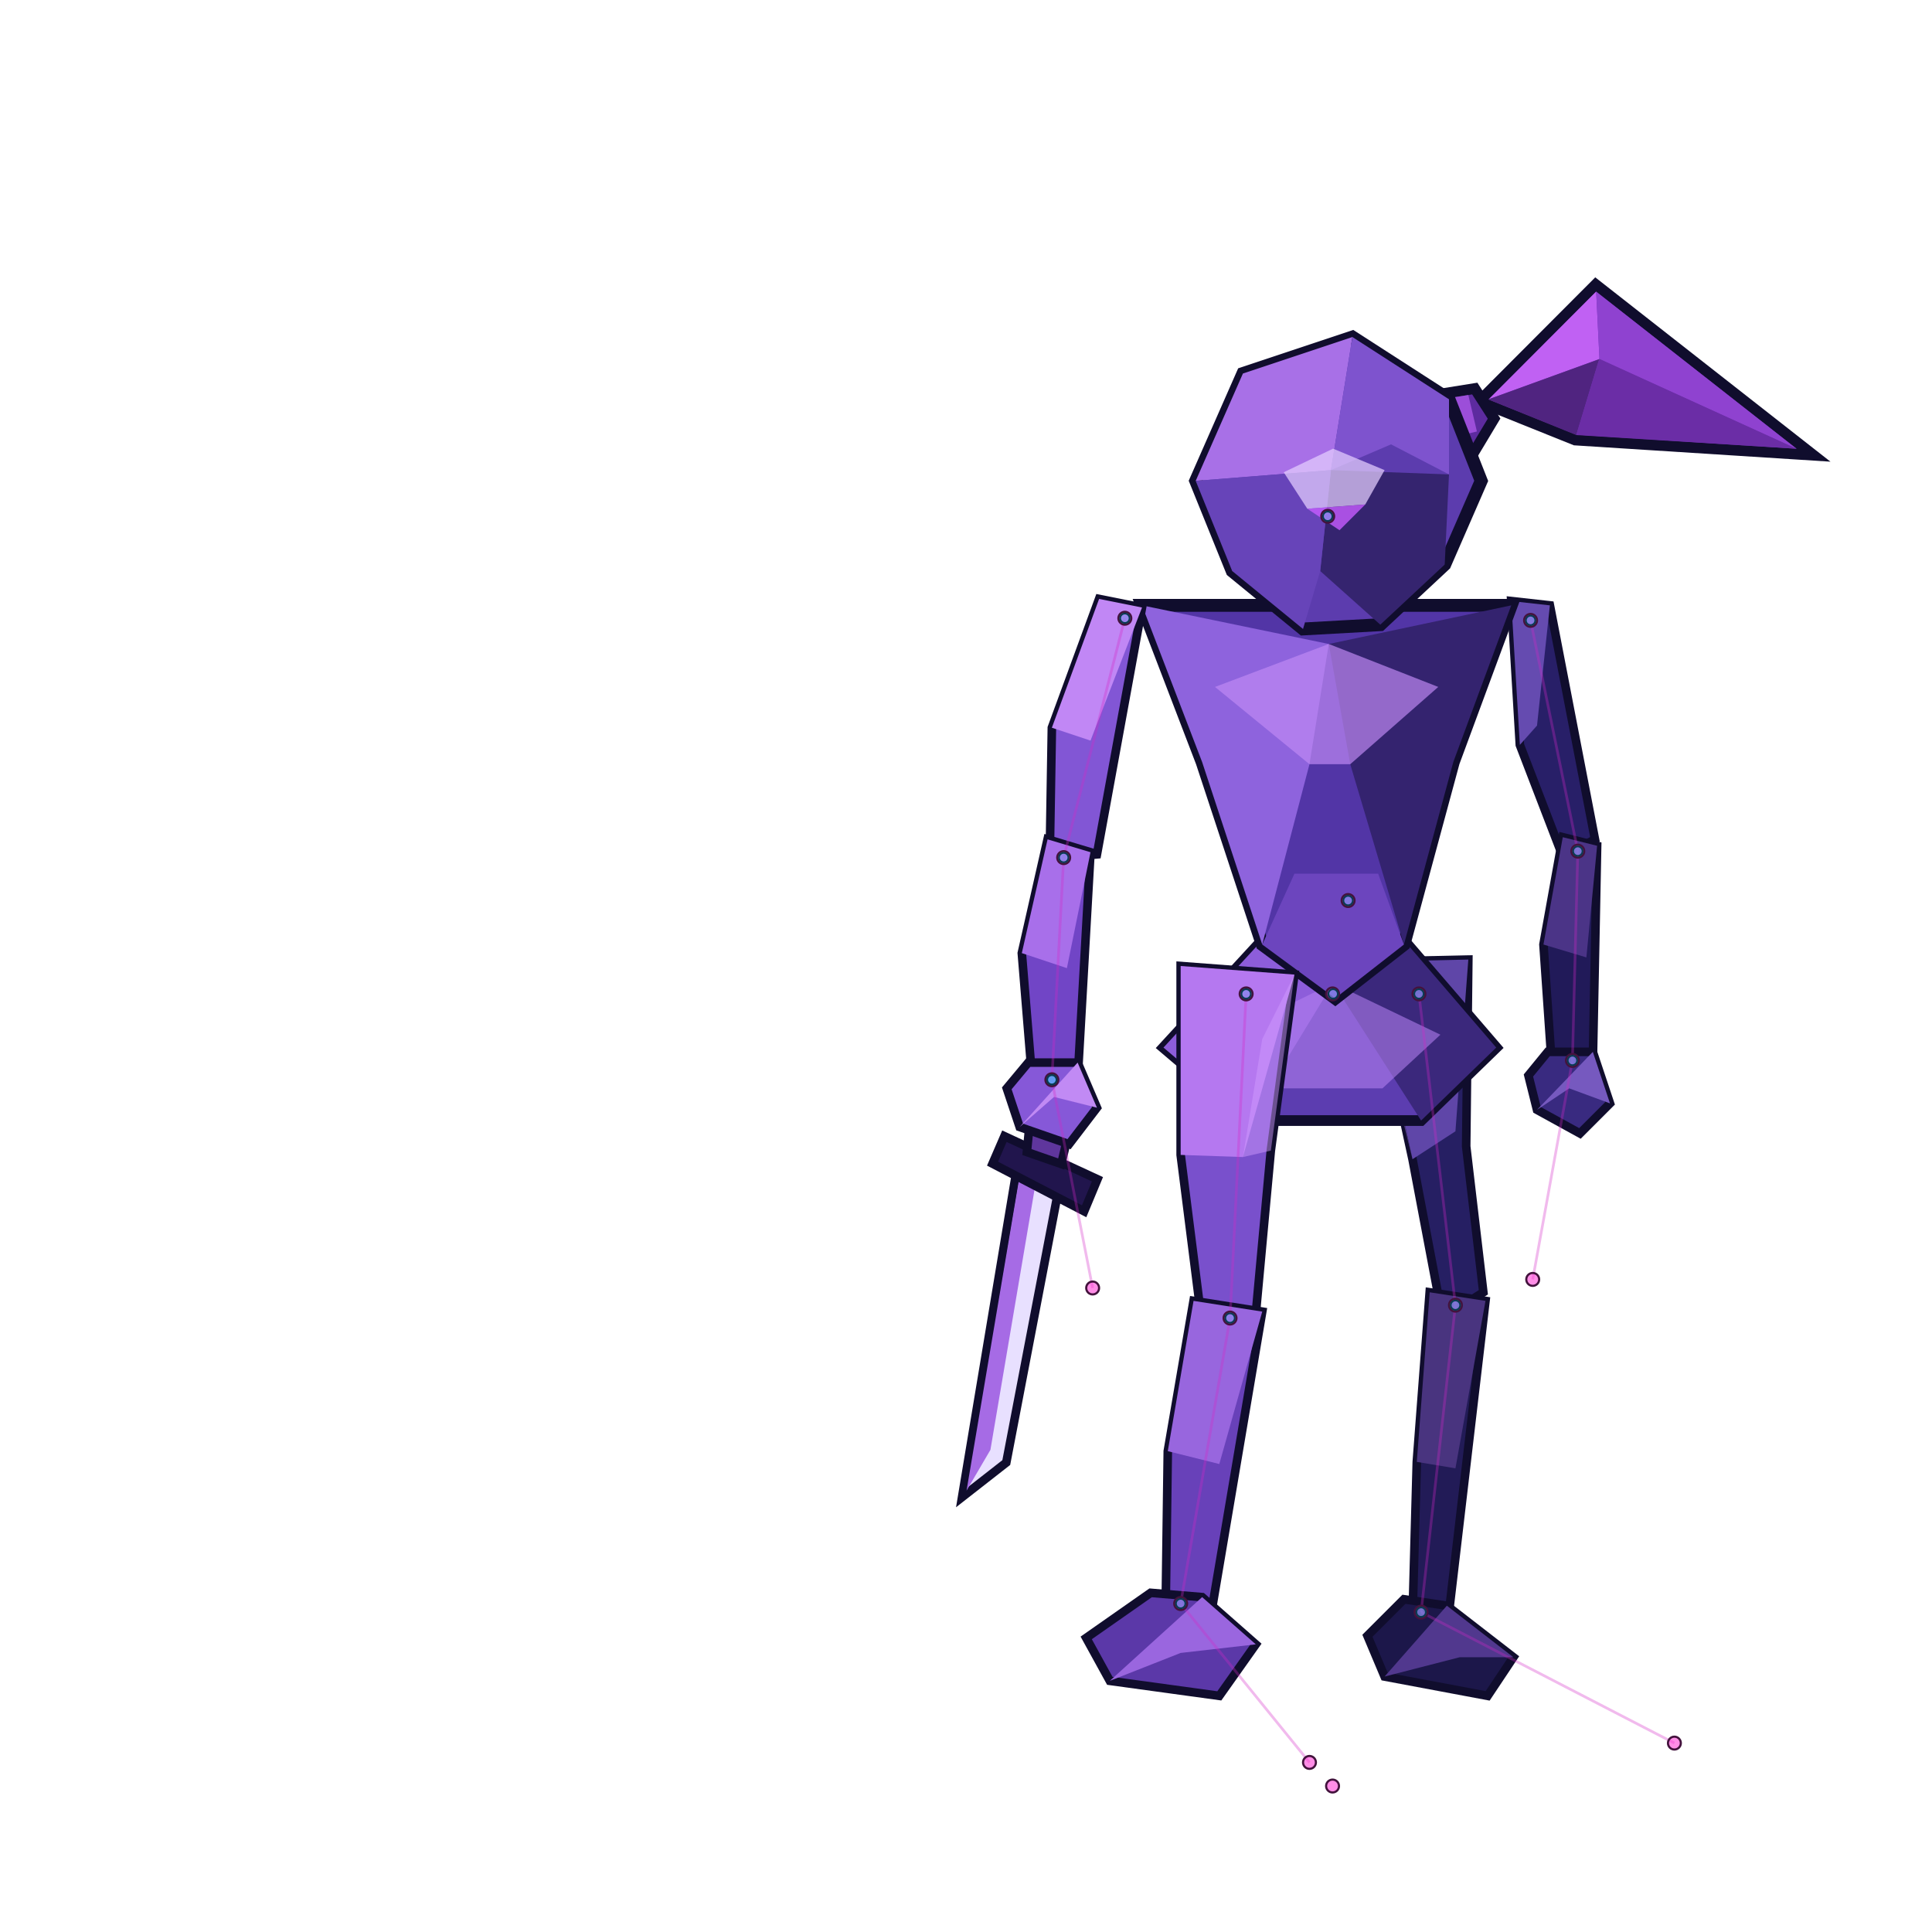
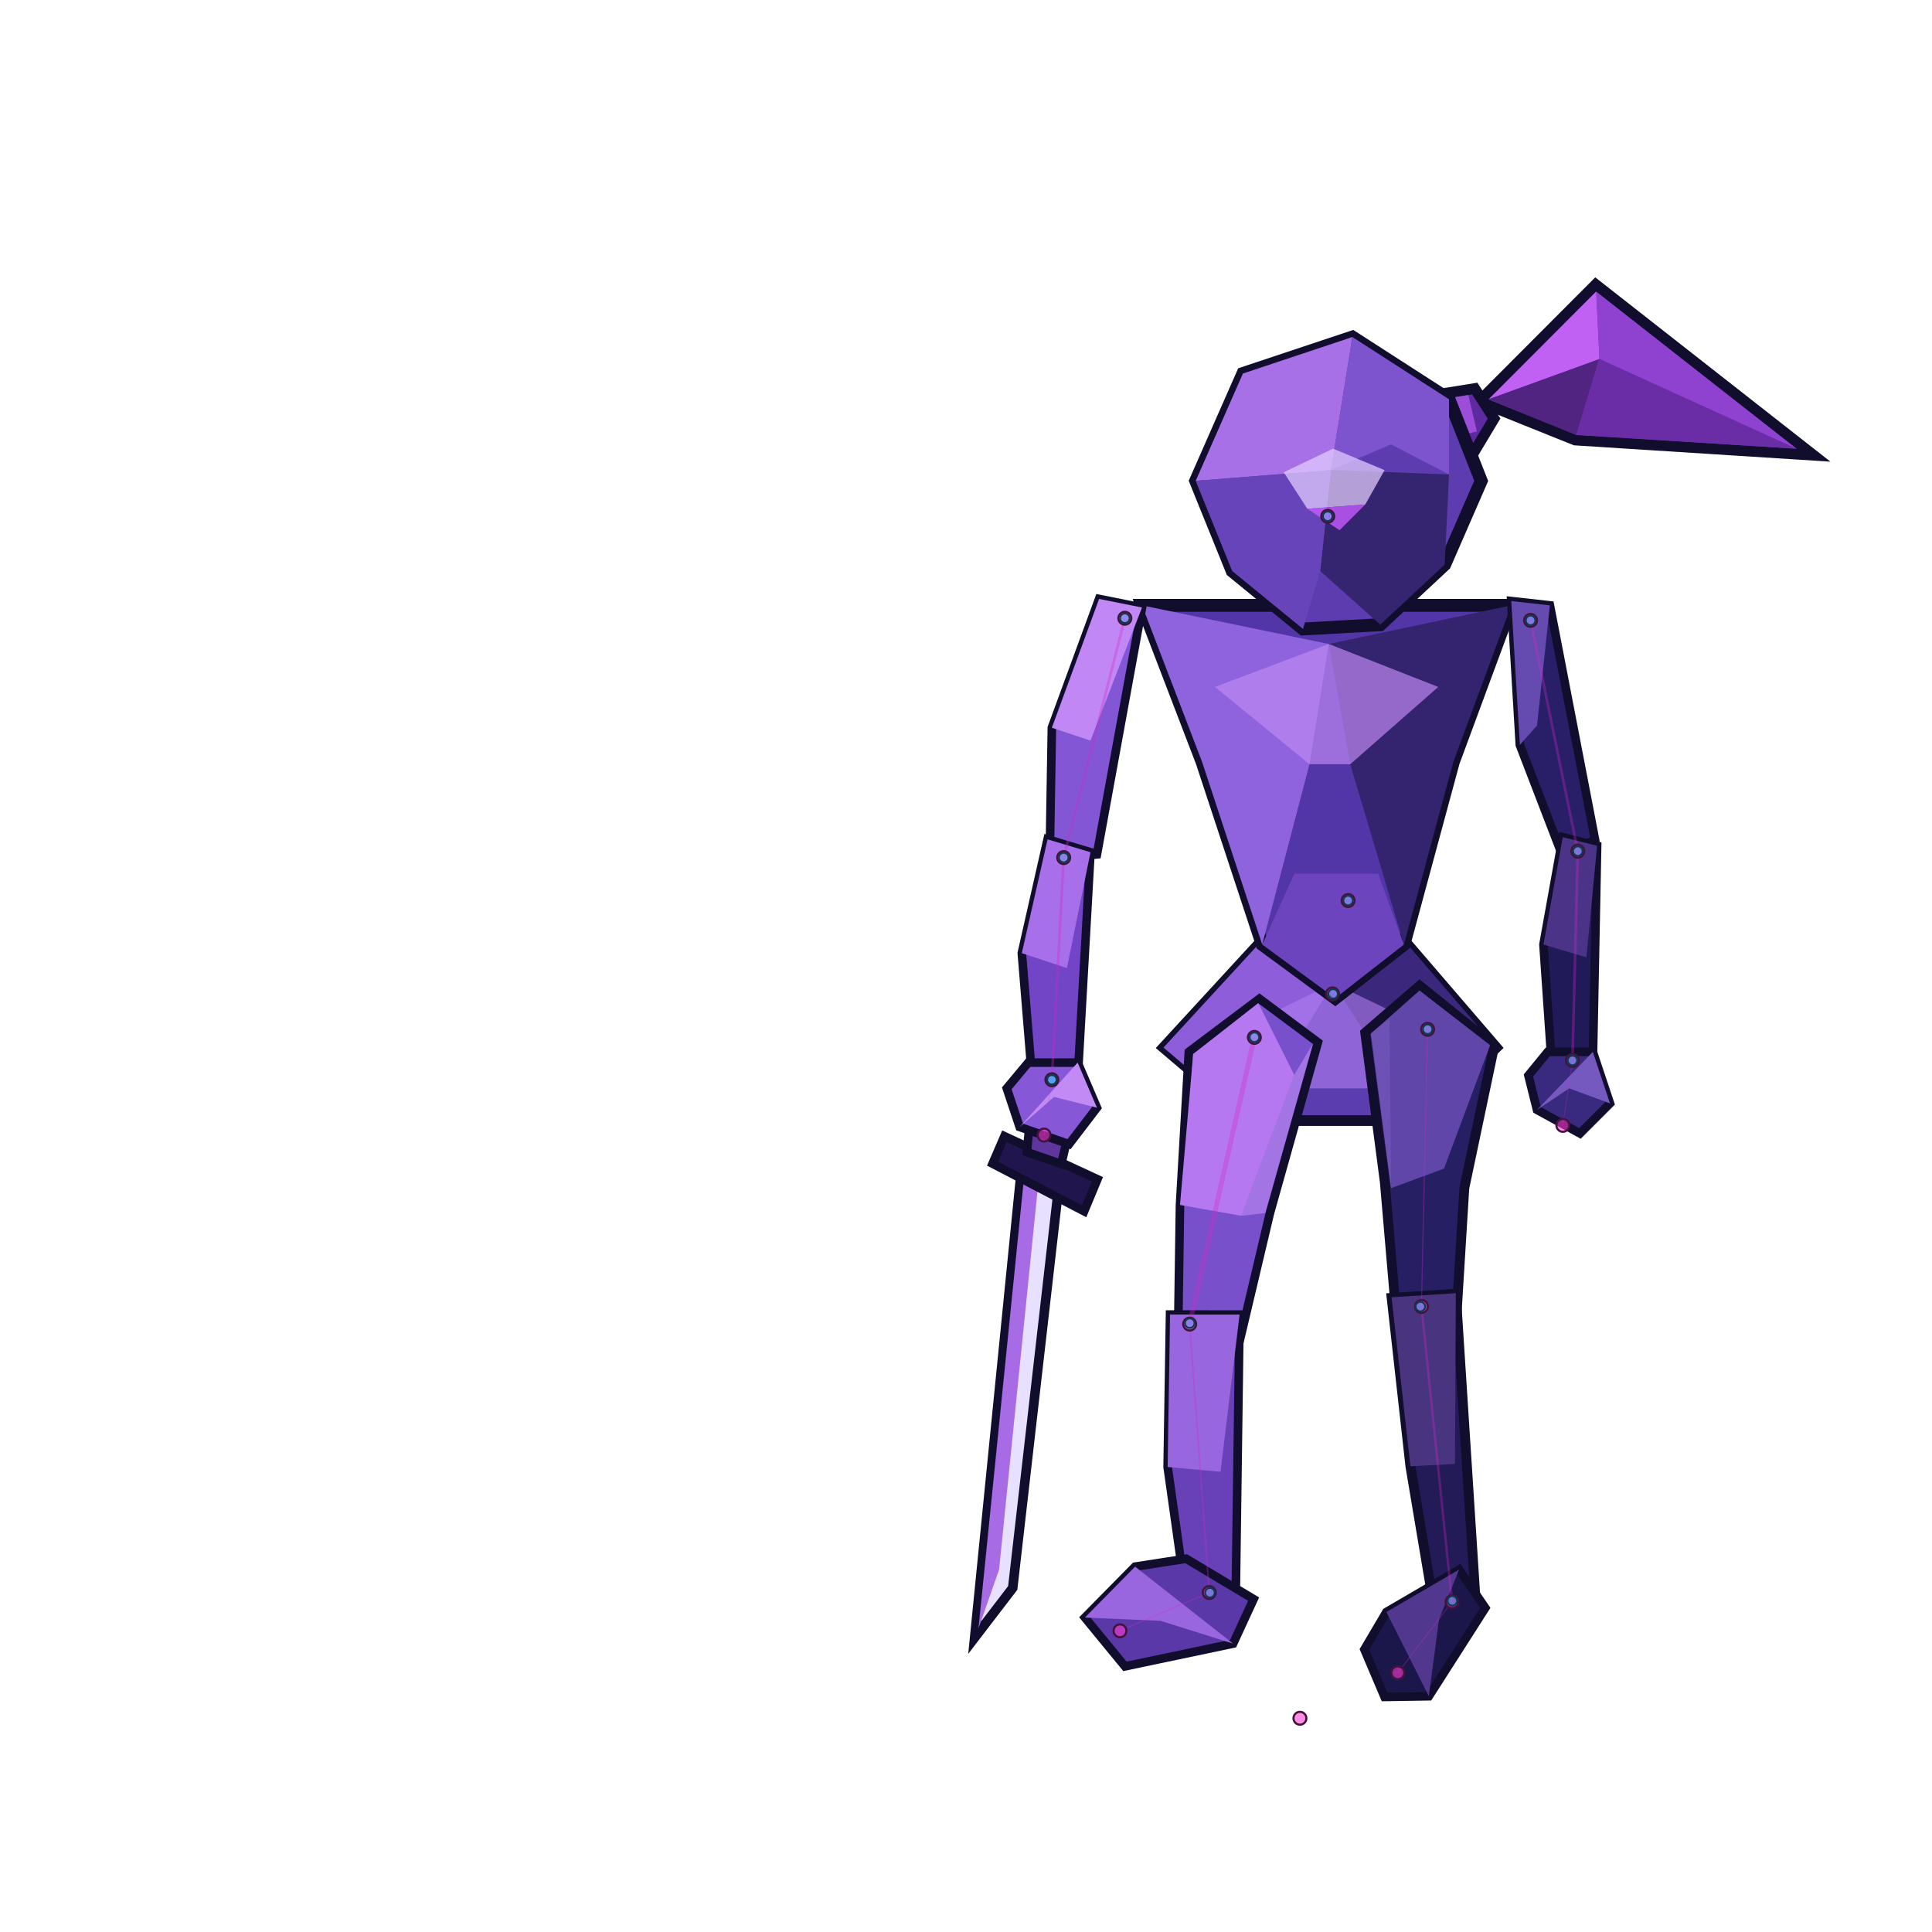
<svg xmlns="http://www.w3.org/2000/svg" width="238.125mm" height="238.125mm" viewBox="0 0 900 900" version="1.1" id="svg127">
  <defs id="defs131" />
  <g id="view-pointed-polygon">
-     <g id="polygon-far-leg-u">
-       <polygon points="638,448 684,447 683,534 691,602 672,614 658,540" fill="#261F63" stroke="#100D2D" stroke-width="4" id="polygon2" />
-       <polygon points="638,448 684,447 678,527 658,540" fill="#5F46A8" id="polygon4" />
-       <polygon points="638,448 658,540 648,500" fill="#7A59BD" opacity="0.55" id="polygon6" />
-     </g>
-     <g id="polygon-far-leg-l">
-       <polygon points="666,602 692,606 675,751 658,754 660,681" fill="#221B57" stroke="#100D2D" stroke-width="4" id="polygon9" />
-       <polygon points="666,602 692,606 678,684 660,681" fill="#49347F" id="polygon11" />
-     </g>
-     <g id="polygon-far-foot">
-       <polygon points="654,745 674,748 705,772 693,790 645,781 637,762" fill="#1C174A" stroke="#100D2D" stroke-width="4" id="polygon14" />
-       <polygon points="674,748 705,772 680,772 645,781" fill="#51388E" id="polygon16" />
-     </g>
-     <g id="polygon-far-arm-u">
-       <polygon points="704,280 722,282 743,391 728,399 708,347" fill="#281F68" stroke="#100D2D" stroke-width="4" id="polygon19" />
-       <polygon points="704,280 722,282 716,338 708,347" fill="#654BB0" id="polygon21" />
-     </g>
-     <g id="polygon-far-arm-l">
-       <polygon points="728,390 744,394 742,495 723,498 719,440" fill="#211A59" stroke="#100D2D" stroke-width="4" id="polygon24" />
-       <polygon points="728,390 744,394 739,446 719,440" fill="#4B3487" id="polygon26" />
-     </g>
-     <g id="polygon-far-hand">
-       <polygon points="721,490 742,490 750,514 736,528 716,517 712,501" fill="#392A80" stroke="#100D2D" stroke-width="4" id="polygon29" />
-       <polygon points="742,490 750,514 731,507 716,517" fill="#7659BF" id="polygon31" />
-     </g>
    <g id="polygon-pelvis">
-       <polygon points="588,438 654,438 697,488 662,522 582,522 542,488" fill="#5C3DB0" stroke="#100D2D" stroke-width="5" id="polygon34" />
-       <polygon points="588,438 621,458 582,522 542,488" fill="#8D5DDA" id="polygon36" />
-       <polygon points="621,458 654,438 697,488 662,522" fill="#3B287C" id="polygon38" />
-       <polygon points="572,482 621,458 671,482 644,507 598,507" fill="#B480F1" opacity="0.58" id="polygon40" />
+       <path d="M 588,438 L 654,438 L 697,488 L 662,522 L 582,522 L 542,488 Z" fill="#5C3DB0" stroke="#100D2D" stroke-width="5" id="polygon34" />
+       <path d="M 588,438 L 621,458 L 582,522 L 542,488 Z" fill="#8D5DDA" id="polygon36" />
+       <path d="M 621,458 L 654,438 L 697,488 L 662,522 Z" fill="#3B287C" id="polygon38" />
+       <path d="M 572,482 L 621,458 L 671,482 L 644,507 L 598,507 Z" fill="#B480F1" opacity="0.58" id="polygon40" />
    </g>
    <g id="polygon-torso">
-       <polygon points="532,282 704,282 677,355 654,440 622,465 588,440 560,355" fill="#5235A6" stroke="#100D2D" stroke-width="6" id="polygon43" />
-       <polygon points="532,282 619,300 610,356 588,440 560,355" fill="#8E63DD" id="polygon45" />
-       <polygon points="619,300 704,282 677,355 654,440 629,356" fill="#34236F" id="polygon47" />
-       <polygon points="566,320 619,300 670,320 629,356 610,356" fill="#C08AF5" opacity="0.68" id="polygon49" />
-       <polygon points="588,440 622,465 654,440 642,407 603,407" fill="#6C45BE" id="polygon51" />
+       <path d="M 532,282 L 704,282 L 677,355 L 654,440 L 622,465 L 588,440 L 560,355 Z" fill="#5235A6" stroke="#100D2D" stroke-width="6" id="polygon43" />
+       <path d="M 532,282 L 619,300 L 610,356 L 588,440 L 560,355 Z" fill="#8E63DD" id="polygon45" />
+       <path d="M 619,300 L 704,282 L 677,355 L 654,440 L 629,356 Z" fill="#34236F" id="polygon47" />
+       <path d="M 566,320 L 619,300 L 670,320 L 629,356 L 610,356 Z" fill="#C08AF5" opacity="0.68" id="polygon49" />
+       <path d="M 588,440 L 622,465 L 654,440 L 642,407 L 603,407 Z" fill="#6C45BE" id="polygon51" />
+     </g>
+     <g id="layer6">
+       <g id="polygon-far-leg-u" transform="matrix(1.128452,0.1854449,-0.1619948,0.9857552,-7.040699,-100.8372)">
+         <path d="m 637.302,470.31 18.846,-25.86 33.954,22.016 -2.651,67.907 6.305,70.93 L 672,614 655.085,537.715 Z" fill="#261f63" stroke="#100d2d" stroke-width="4" id="polygon2" />
+         <path d="m 639.606,470.509 16.782,-23.616 31.987,19.827 L 678,527 658,540 Z" fill="#5f46a8" id="polygon4" />
+         <path d="M 646.222,462.202 658,540 639.727,470.138 Z" fill="#7a59bd" opacity="0.55" id="polygon6" />
+       </g>
+       <g id="polygon-far-leg-l" transform="matrix(1.121301,-0.22467,0.1962597,0.979509,-216.6999,164.2883)">
+         <path d="m 666,602 26,4 -17,145 -17,3 2,-73 z" fill="#221b57" stroke="#100d2d" stroke-width="4" id="polygon9" />
+         <path d="m 666,602 26,4 -14,78 -18,-3 z" fill="#49347f" id="polygon11" />
+       </g>
+       <g id="polygon-far-foot" transform="rotate(-68.02522,662.1026,770.3265)">
+         <path d="m 654,745 20,3 31,24 -12,18 -48,-9 -8,-19 z" fill="#1c174a" stroke="#100d2d" stroke-width="4" id="polygon14" />
+         <path d="m 674,748 31,24 h -25 l -35,9 z" fill="#51388e" id="polygon16" />
+       </g>
+     </g>
+     <g id="layer4" style="display:inline">
+       <g id="polygon-far-arm-u">
+         <path d="m 704,280 18,2 21,109 -15,8 -20,-52 z" fill="#281f68" stroke="#100d2d" stroke-width="4" id="polygon19" />
+         <path d="m 704,280 18,2 -6,56 -8,9 z" fill="#654bb0" id="polygon21" />
+       </g>
+       <g id="polygon-far-arm-l">
+         <path d="m 728,390 16,4 -2,101 -19,3 -4,-58 z" fill="#211a59" stroke="#100d2d" stroke-width="4" id="polygon24" />
+         <path d="m 728,390 16,4 -5,52 -20,-6 z" fill="#4b3487" id="polygon26" />
+       </g>
+       <g id="polygon-far-hand">
+         <path d="m 721,490 h 21 l 8,24 -14,14 -20,-11 -4,-16 z" fill="#392a80" stroke="#100d2d" stroke-width="4" id="polygon29" />
+         <path d="m 742,490 8,24 -19,-7 -15,10 z" fill="#7659bf" id="polygon31" />
+       </g>
    </g>
    <g id="polygon-head">
      <g id="layer1">
        <path id="polygon58" style="fill:#7132b4;stroke:#100d2d;stroke-width:5" d="m 689,187 54.334,-54.466 101.473,79.525 -111.077,-7.085 z" />
        <path id="polygon60" transform="translate(8.868693,-92.42216)" style="fill:#c061f3" d="m 736.235,259.694 -51.57,18.689 50.019,-50.143 z" />
        <path id="polygon62" transform="translate(42.16068,-42.97304)" style="fill:#8f42d0" d="M 794.777,252.061 702.926,210.313 701.399,178.829 Z" />
        <path id="polygon64" transform="translate(-53.29525,-64.4097)" style="fill:#502480" d="M 798.298,231.687 787.585,267.077 746.588,250.472 Z" />
        <path id="polygon66" style="fill:#6b2da6" d="m 836.902,209.036 -102.631,-6.358 10.704,-35.53 z" />
      </g>
      <g id="layer2" style="display:inline">
-         <polygon points="664,211 657,198 662,185 687,181 696,195 687,210 " fill="#5d2b9f" stroke="#100d2d" stroke-width="5" id="polygon54" />
-         <polygon points="665,187 684,184 688,201 663,207 " fill="#b45cf0" opacity="0.72" id="polygon56" />
+         <path d="M 664,211 L 657,198 L 662,185 L 687,181 L 696,195 L 687,210 Z" fill="#5d2b9f" stroke="#100d2d" stroke-width="5" id="polygon54" />
+         <path d="M 665,187 L 684,184 L 688,201 L 663,207 Z" fill="#b45cf0" opacity="0.72" id="polygon56" />
      </g>
      <g id="layer3" style="display:inline">
-         <polygon points="675,186 690,224 673,263 643,291 607,293 574,266 557,224 579,174 630,157 " fill="#5c3cae" stroke="#100d2d" stroke-width="6" id="polygon68" />
-         <polygon points="620,219 557,224 579,174 630,157 " fill="#a870e7" id="polygon70" />
-         <polygon points="675,221 648,207 620,219 630,157 675,186 " fill="#7e53ce" id="polygon72" />
-         <polygon points="673,263 643,291 615,266 620,219 675,221 " fill="#35246f" id="polygon74" />
-         <polygon points="615,266 607,293 574,266 557,224 620,219 " fill="#6744b9" id="polygon76" />
-         <polygon points="645,219 636,235 609,237 598,220 621,209 " fill="#e4ceff" opacity="0.72" id="polygon78" />
-         <polygon points="624,247 609,237 636,235 " fill="#c55bff" opacity="0.8" id="polygon80" />
+         <path d="M 675,186 L 690,224 L 673,263 L 643,291 L 607,293 L 574,266 L 557,224 L 579,174 L 630,157 Z" fill="#5c3cae" stroke="#100d2d" stroke-width="6" id="polygon68" />
+         <path d="M 620,219 L 557,224 L 579,174 L 630,157 Z" fill="#a870e7" id="polygon70" />
+         <path d="M 675,221 L 648,207 L 620,219 L 630,157 L 675,186 Z" fill="#7e53ce" id="polygon72" />
+         <path d="M 673,263 L 643,291 L 615,266 L 620,219 L 675,221 Z" fill="#35246f" id="polygon74" />
+         <path d="M 615,266 L 607,293 L 574,266 L 557,224 L 620,219 Z" fill="#6744b9" id="polygon76" />
+         <path d="M 645,219 L 636,235 L 609,237 L 598,220 L 621,209 Z" fill="#e4ceff" opacity="0.72" id="polygon78" />
+         <path d="M 624,247 L 609,237 L 636,235 Z" fill="#c55bff" opacity="0.8" id="polygon80" />
      </g>
    </g>
-     <g id="polygon-near-leg-u">
-       <polygon points="550,450 603,454 592,536 585,612 560,617 550,538" fill="#7950CC" stroke="#100D2D" stroke-width="4" id="polygon83" />
-       <polygon points="550,450 603,454 579,539 550,538" fill="#B578F0" id="polygon85" />
-       <polygon points="603,454 592,536 579,539 588,484" fill="#D09AFF" opacity="0.48" id="polygon87" />
+     <g id="layer7">
+       <g id="polygon-near-leg-u" transform="rotate(8.057014,384.3771,547.4045)">
+         <path d="M 544.089,466.797 573.178,437.697 603,454 l -11,82 -7,76 -25,5 -10,-79 z" fill="#7950cc" stroke="#100d2d" stroke-width="4" id="polygon83" />
+         <path d="m 546.241,467.524 26.689,-27.773 21.283,30.842 L 579,539 550,538 Z" fill="#b578f0" id="polygon85" />
+         <path d="M 600.842,454.822 589.858,536.171 579,539 594.211,470.474 Z" fill="#d09aff" opacity="0.48" id="polygon87" />
+       </g>
+       <g id="polygon-near-leg-l" transform="rotate(-8.818439,591.7678,680.1377)">
+         <path d="m 556,606 32,5 -23,136 -22,3 1,-74 z" fill="#6841b9" stroke="#100d2d" stroke-width="4" id="polygon90" />
+         <path d="m 556,606 32,5 -20,71 -24,-6 z" fill="#9866de" id="polygon92" />
+       </g>
+       <g id="polygon-near-foot" transform="matrix(-0.9974956,0.070729,0.070729,0.9974956,1034.748,-51.94149)">
+         <path d="m 536,742 24,2 25,22 -17,24 -51,-7 -11,-20 z" fill="#5b38a8" stroke="#100d2d" stroke-width="4" id="polygon95" />
+         <path d="m 560,744 25,22 -35,4 -33,13 z" fill="#9a66df" id="polygon97" />
+       </g>
    </g>
-     <g id="polygon-near-leg-l">
-       <polygon points="556,606 588,611 565,747 543,750 544,676" fill="#6841B9" stroke="#100D2D" stroke-width="4" id="polygon90" />
-       <polygon points="556,606 588,611 568,682 544,676" fill="#9866DE" id="polygon92" />
-     </g>
-     <g id="polygon-near-foot">
-       <polygon points="536,742 560,744 585,766 568,790 517,783 506,763" fill="#5B38A8" stroke="#100D2D" stroke-width="4" id="polygon95" />
-       <polygon points="560,744 585,766 550,770 517,783" fill="#9A66DF" id="polygon97" />
-     </g>
-     <g id="polygon-near-arm-u">
-       <polygon points="512,279 532,283 511,398 489,400 490,339" fill="#8256D5" stroke="#100D2D" stroke-width="4" id="polygon100" />
-       <polygon points="512,279 532,283 508,345 490,339" fill="#C187F5" id="polygon102" />
-     </g>
-     <g id="polygon-near-arm-l">
-       <polygon points="488,391 508,397 502,503 481,505 476,444" fill="#7145C6" stroke="#100D2D" stroke-width="4" id="polygon105" />
-       <polygon points="488,391 508,397 497,451 476,444" fill="#A86FEA" id="polygon107" />
-     </g>
-     <g id="polygon-sword" transform="rotate(-135.5952,496.402,526.7574)">
-       <path id="polygon115" style="fill:#e8e0ff;stroke:#100d2d;stroke-width:4" d="M 411.451,371.101 408,397 l 73,110 17,-12 z" />
-       <path id="polygon117" style="fill:#a66be5" d="m 417.417,396.062 71.702,103.228 6.516,-4.479 -83.569,-120.113 z" />
-       <path id="polygon121" style="fill:#21154d;stroke:#100d2d;stroke-width:4" d="m 515,505 -45,16 -6,-15 46,-14 z" />
-       <path id="polygon123" transform="rotate(-70.18843,484.4084,508.657)" style="fill:#5f369d;stroke:#100d2d;stroke-width:4" d="m 480,513 12,12 -14,23 -15,-14 z" />
-     </g>
-     <g id="polygon-near-hand">
-       <polygon points="479,495 502,495 511,516 498,533 475,525 469,507" fill="#8658D8" stroke="#100D2D" stroke-width="4" id="polygon110" />
-       <polygon points="502,495 511,516 491,511 475,525" fill="#C18AF4" id="polygon112" />
+     <g id="layer5" style="display:inline">
+       <g id="polygon-near-arm-u">
+         <path d="m 512,279 20,4 -21,115 -22,2 1,-61 z" fill="#8256d5" stroke="#100d2d" stroke-width="4" id="polygon100" />
+         <path d="m 512,279 20,4 -24,62 -18,-6 z" fill="#c187f5" id="polygon102" />
+       </g>
+       <g id="polygon-near-arm-l">
+         <path d="m 488,391 20,6 -6,106 -21,2 -5,-61 z" fill="#7145c6" stroke="#100d2d" stroke-width="4" id="polygon105" />
+         <path d="m 488,391 20,6 -11,54 -21,-7 z" fill="#a86fea" id="polygon107" />
+       </g>
+       <g id="polygon-sword" transform="rotate(-135.5952,496.402,526.7574)">
+         <path id="p o l y g o n 115.0000" style="fill:#e8e0ff;stroke:#100d2d;stroke-width:4.454" d="m 361.458,328.427 3.528,28.949 115.286,148.261 15.988,-8.967 z" />
+         <path id="p o l y g o n 117.0000" style="fill:#a66be5;stroke-width:1.113" d="m 375.49,359.01 111.845,140.056 6.163,-3.298 -130.299,-163.005 z" />
+         <path id="polygon121" style="fill:#21154d;stroke:#100d2d;stroke-width:4" d="m 515,505 -45,16 -6,-15 46,-14 z" />
+         <path id="polygon123" transform="rotate(-70.18843,484.4084,508.657)" style="fill:#5f369d;stroke:#100d2d;stroke-width:4" d="m 480,513 12,12 -14,23 -15,-14 z" />
+       </g>
+       <g id="polygon-near-hand">
+         <path d="m 479,495 h 23 l 9,21 -13,17 -23,-8 -6,-18 z" fill="#8658d8" stroke="#100d2d" stroke-width="4" id="polygon110" />
+         <path d="m 502,495 9,21 -20,-5 -16,14 z" fill="#c18af4" id="polygon112" />
+       </g>
    </g>
  </g>
-   <g id="ambition-rig-markers" data-rig-editor-layer="true">
+   <g id="ambition-rig-markers" data-rig-editor-layer="true" style="display:inline">
    <g id="ambition-rig-markers-side" data-rig-view="side">
      <line id="ambition-rig-side-guide-far_arm_u" data-rig-bone-guide="far_arm_u" x1="713" y1="288.999" x2="735" y2="396.498" stroke="#d226c6" stroke-width="1.25" stroke-opacity="0.32" />
      <line id="ambition-rig-side-guide-far_arm_l" data-rig-bone-guide="far_arm_l" x1="735" y1="396.498" x2="732.499" y2="494" stroke="#d226c6" stroke-width="1.25" stroke-opacity="0.32" />
-       <line id="ambition-rig-side-guide-far_arm_hand" data-rig-bone-guide="far_arm_hand" x1="732.499" y1="494" x2="713.999" y2="596.002" stroke="#d226c6" stroke-width="1.25" stroke-opacity="0.32" />
-       <line id="ambition-rig-side-guide-far_leg_u" data-rig-bone-guide="far_leg_u" x1="661.001" y1="463" x2="678.002" y2="608.001" stroke="#d226c6" stroke-width="1.25" stroke-opacity="0.32" />
-       <line id="ambition-rig-side-guide-far_leg_l" data-rig-bone-guide="far_leg_l" x1="678.002" y1="608.001" x2="662.002" y2="751.002" stroke="#d226c6" stroke-width="1.25" stroke-opacity="0.32" />
-       <line id="ambition-rig-side-guide-far_leg_foot" data-rig-bone-guide="far_leg_foot" x1="662.002" y1="751.002" x2="780.001" y2="812.002" stroke="#d226c6" stroke-width="1.25" stroke-opacity="0.32" />
+       <line id="ambition-rig-side-guide-far_arm_hand" data-rig-bone-guide="far_arm_hand" x1="732.499" y1="494" x2="728.042" y2="524.238" stroke="#d226c6" stroke-width="0.313" stroke-opacity="0.32" />
+       <line id="ambition-rig-side-guide-far_leg_u" data-rig-bone-guide="far_leg_u" x1="665.03" y1="479.489" x2="662.17" y2="608.595" stroke="#d226c6" stroke-width="0.534" stroke-opacity="0.32" />
+       <line id="ambition-rig-side-guide-far_leg_l" data-rig-bone-guide="far_leg_l" x1="662.17" y1="608.595" x2="676.412" y2="746.166" stroke="#d226c6" stroke-width="1.114" stroke-opacity="0.32" />
+       <line id="ambition-rig-side-guide-far_leg_foot" data-rig-bone-guide="far_leg_foot" x1="676.412" y1="746.166" x2="651.179" y2="779.245" stroke="#d226c6" stroke-width="0.434" stroke-opacity="0.32" />
      <line id="ambition-rig-side-guide-near_arm_u" data-rig-bone-guide="near_arm_u" x1="523.999" y1="288.001" x2="495.5" y2="399.499" stroke="#d226c6" stroke-width="1.25" stroke-opacity="0.32" />
      <line id="ambition-rig-side-guide-near_arm_l" data-rig-bone-guide="near_arm_l" x1="495.5" y1="399.499" x2="490" y2="502.997" stroke="#d226c6" stroke-width="1.25" stroke-opacity="0.32" />
-       <line id="ambition-rig-side-guide-near_arm_hand" data-rig-bone-guide="near_arm_hand" x1="490" y1="502.997" x2="508.998" y2="599.996" stroke="#d226c6" stroke-width="1.25" stroke-opacity="0.32" />
-       <line id="ambition-rig-side-guide-near_leg_u" data-rig-bone-guide="near_leg_u" x1="580.502" y1="463" x2="573.003" y2="614.001" stroke="#d226c6" stroke-width="1.25" stroke-opacity="0.32" />
-       <line id="ambition-rig-side-guide-near_leg_l" data-rig-bone-guide="near_leg_l" x1="573.003" y1="614.001" x2="550.004" y2="746.999" stroke="#d226c6" stroke-width="1.25" stroke-opacity="0.32" />
-       <line id="ambition-rig-side-guide-near_leg_foot" data-rig-bone-guide="near_leg_foot" x1="550.004" y1="746.999" x2="610.006" y2="821.001" stroke="#d226c6" stroke-width="1.25" stroke-opacity="0.32" />
-       <circle id="ambition-rig-side-joint-far_ankle" data-rig-joint="far_ankle" cx="662.002" cy="751.002" r="3" fill="#ff3bd4" fill-opacity="0.58" stroke="#43133d" stroke-width="1" />
+       <line id="ambition-rig-side-guide-near_arm_hand" data-rig-bone-guide="near_arm_hand" x1="490" y1="502.997" x2="486.355" y2="528.751" stroke="#d226c6" stroke-width="0.247" stroke-opacity="0.32" />
+       <line id="ambition-rig-side-guide-near_leg_u" data-rig-bone-guide="near_leg_u" x1="584.325" y1="483.256" x2="554.197" y2="616.816" stroke="#d226c6" stroke-width="2.284" stroke-opacity="0.32" />
+       <line id="ambition-rig-side-guide-near_leg_l" data-rig-bone-guide="near_leg_l" x1="554.197" y1="616.816" x2="563.306" y2="741.856" stroke="#d226c6" stroke-width="0.697" stroke-opacity="0.32" />
+       <line id="ambition-rig-side-guide-near_leg_foot" data-rig-bone-guide="near_leg_foot" x1="563.306" y1="741.856" x2="521.735" y2="759.694" stroke="#d226c6" stroke-width="0.516" stroke-opacity="0.32" />
+       <circle id="ambition-rig-side-joint-far_ankle" data-rig-joint="far_ankle" cx="676.412" cy="746.166" r="3" fill="#ff3bd4" fill-opacity="0.58" stroke="#43133d" stroke-width="1" />
      <circle id="ambition-rig-side-joint-far_elbow" data-rig-joint="far_elbow" cx="735" cy="396.498" r="3" fill="#ff3bd4" fill-opacity="0.58" stroke="#43133d" stroke-width="1" />
-       <circle id="ambition-rig-side-joint-far_handtip" data-rig-joint="far_handtip" cx="713.999" cy="596.002" r="3" fill="#ff3bd4" fill-opacity="0.58" stroke="#43133d" stroke-width="1" />
-       <circle id="ambition-rig-side-joint-far_hip" data-rig-joint="far_hip" cx="661.001" cy="463" r="3" fill="#ff3bd4" fill-opacity="0.58" stroke="#43133d" stroke-width="1" />
-       <circle id="ambition-rig-side-joint-far_knee" data-rig-joint="far_knee" cx="678.002" cy="608.001" r="3" fill="#ff3bd4" fill-opacity="0.58" stroke="#43133d" stroke-width="1" />
+       <circle id="ambition-rig-side-joint-far_handtip" data-rig-joint="far_handtip" cx="728.042" cy="524.238" r="3" fill="#ff3bd4" fill-opacity="0.58" stroke="#43133d" stroke-width="1" />
+       <circle id="ambition-rig-side-joint-far_hip" data-rig-joint="far_hip" cx="665.03" cy="479.489" r="3" fill="#ff3bd4" fill-opacity="0.58" stroke="#43133d" stroke-width="1" />
+       <circle id="ambition-rig-side-joint-far_knee" data-rig-joint="far_knee" cx="662.17" cy="608.595" r="3" fill="#ff3bd4" fill-opacity="0.58" stroke="#43133d" stroke-width="1" />
      <circle id="ambition-rig-side-joint-far_shoulder" data-rig-joint="far_shoulder" cx="713" cy="288.999" r="3" fill="#ff3bd4" fill-opacity="0.58" stroke="#43133d" stroke-width="1" />
-       <circle id="ambition-rig-side-joint-far_toe" data-rig-joint="far_toe" cx="780.001" cy="812.002" r="3" fill="#ff3bd4" fill-opacity="0.58" stroke="#43133d" stroke-width="1" />
+       <circle id="ambition-rig-side-joint-far_toe" data-rig-joint="far_toe" cx="651.179" cy="779.245" r="3" fill="#ff3bd4" fill-opacity="0.58" stroke="#43133d" stroke-width="1" />
      <circle id="ambition-rig-side-joint-far_wrist" data-rig-joint="far_wrist" cx="732.499" cy="494" r="3" fill="#ff3bd4" fill-opacity="0.58" stroke="#43133d" stroke-width="1" />
      <circle id="ambition-rig-side-joint-hip_center" data-rig-joint="hip_center" cx="620.752" cy="463" r="3" fill="#ff3bd4" fill-opacity="0.58" stroke="#43133d" stroke-width="1" />
-       <circle id="ambition-rig-side-joint-near_ankle" data-rig-joint="near_ankle" cx="550.004" cy="746.999" r="3" fill="#ff3bd4" fill-opacity="0.58" stroke="#43133d" stroke-width="1" />
+       <circle id="ambition-rig-side-joint-near_ankle" data-rig-joint="near_ankle" cx="563.306" cy="741.856" r="3" fill="#ff3bd4" fill-opacity="0.58" stroke="#43133d" stroke-width="1" />
      <circle id="ambition-rig-side-joint-near_elbow" data-rig-joint="near_elbow" cx="495.5" cy="399.499" r="3" fill="#ff3bd4" fill-opacity="0.58" stroke="#43133d" stroke-width="1" />
-       <circle id="ambition-rig-side-joint-near_handtip" data-rig-joint="near_handtip" cx="508.998" cy="599.996" r="3" fill="#ff3bd4" fill-opacity="0.58" stroke="#43133d" stroke-width="1" />
-       <circle id="ambition-rig-side-joint-near_hip" data-rig-joint="near_hip" cx="580.502" cy="463" r="3" fill="#ff3bd4" fill-opacity="0.58" stroke="#43133d" stroke-width="1" />
-       <circle id="ambition-rig-side-joint-near_knee" data-rig-joint="near_knee" cx="573.003" cy="614.001" r="3" fill="#ff3bd4" fill-opacity="0.58" stroke="#43133d" stroke-width="1" />
+       <circle id="ambition-rig-side-joint-near_handtip" data-rig-joint="near_handtip" cx="486.355" cy="528.751" r="3" fill="#ff3bd4" fill-opacity="0.58" stroke="#43133d" stroke-width="1" />
+       <circle id="ambition-rig-side-joint-near_hip" data-rig-joint="near_hip" cx="584.325" cy="483.256" r="3" fill="#ff3bd4" fill-opacity="0.58" stroke="#43133d" stroke-width="1" />
+       <circle id="ambition-rig-side-joint-near_knee" data-rig-joint="near_knee" cx="554.197" cy="616.816" r="3" fill="#ff3bd4" fill-opacity="0.58" stroke="#43133d" stroke-width="1" />
      <circle id="ambition-rig-side-joint-near_shoulder" data-rig-joint="near_shoulder" cx="523.999" cy="288.001" r="3" fill="#ff3bd4" fill-opacity="0.58" stroke="#43133d" stroke-width="1" />
-       <circle id="ambition-rig-side-joint-near_toe" data-rig-joint="near_toe" cx="610.006" cy="821.001" r="3" fill="#ff3bd4" fill-opacity="0.58" stroke="#43133d" stroke-width="1" />
+       <circle id="ambition-rig-side-joint-near_toe" data-rig-joint="near_toe" cx="521.735" cy="759.694" r="3" fill="#ff3bd4" fill-opacity="0.58" stroke="#43133d" stroke-width="1" />
      <circle id="ambition-rig-side-joint-near_wrist" data-rig-joint="near_wrist" cx="490" cy="502.997" r="3" fill="#ff3bd4" fill-opacity="0.58" stroke="#43133d" stroke-width="1" />
      <circle id="ambition-rig-side-joint-neck" data-rig-joint="neck" cx="618.5" cy="240.501" r="3" fill="#ff3bd4" fill-opacity="0.58" stroke="#43133d" stroke-width="1" />
-       <circle id="ambition-rig-side-joint-rig_root" data-rig-joint="rig_root" cx="620.752" cy="832.003" r="3" fill="#ff3bd4" fill-opacity="0.58" stroke="#43133d" stroke-width="1" />
+       <circle id="ambition-rig-side-joint-rig_root" data-rig-joint="rig_root" cx="605.553" cy="800.432" r="3" fill="#ff3bd4" fill-opacity="0.58" stroke="#43133d" stroke-width="1" />
      <circle id="ambition-rig-side-joint-waist" data-rig-joint="waist" cx="628.002" cy="419.5" r="3" fill="#ff3bd4" fill-opacity="0.58" stroke="#43133d" stroke-width="1" />
-       <circle id="ambition-rig-side-bind-far_leg_u" data-rig-bind-pivot="far_leg_u" cx="661" cy="463" r="2.2" fill="#28c8ff" fill-opacity="0.42" stroke="#093b52" stroke-width="0.8" />
-       <circle id="ambition-rig-side-bind-far_leg_l" data-rig-bind-pivot="far_leg_l" cx="678" cy="608" r="2.2" fill="#28c8ff" fill-opacity="0.42" stroke="#093b52" stroke-width="0.8" />
-       <circle id="ambition-rig-side-bind-far_leg_foot" data-rig-bind-pivot="far_leg_foot" cx="662" cy="751" r="2.2" fill="#28c8ff" fill-opacity="0.42" stroke="#093b52" stroke-width="0.8" />
+       <circle id="ambition-rig-side-bind-far_leg_u" data-rig-bind-pivot="far_leg_u" cx="665.044" cy="479.444" r="2.2" fill="#28c8ff" fill-opacity="0.42" stroke="#093b52" stroke-width="0.8" />
+       <circle id="ambition-rig-side-bind-far_leg_l" data-rig-bind-pivot="far_leg_l" cx="661.666" cy="608.655" r="2.2" fill="#28c8ff" fill-opacity="0.42" stroke="#093b52" stroke-width="0.8" />
+       <circle id="ambition-rig-side-bind-far_leg_foot" data-rig-bind-pivot="far_leg_foot" cx="676.544" cy="745.739" fill="#28c8ff" fill-opacity="0.42" stroke="#093b52" stroke-width="0.8" r="2.2" />
      <circle id="ambition-rig-side-bind-far_arm_u" data-rig-bind-pivot="far_arm_u" cx="713" cy="289" r="2.2" fill="#28c8ff" fill-opacity="0.42" stroke="#093b52" stroke-width="0.8" />
      <circle id="ambition-rig-side-bind-far_arm_l" data-rig-bind-pivot="far_arm_l" cx="735" cy="396.5" r="2.2" fill="#28c8ff" fill-opacity="0.42" stroke="#093b52" stroke-width="0.8" />
      <circle id="ambition-rig-side-bind-far_arm_hand" data-rig-bind-pivot="far_arm_hand" cx="732.5" cy="494" r="2.2" fill="#28c8ff" fill-opacity="0.42" stroke="#093b52" stroke-width="0.8" />
      <circle id="ambition-rig-side-bind-pelvis" data-rig-bind-pivot="pelvis" cx="621" cy="463" r="2.2" fill="#28c8ff" fill-opacity="0.42" stroke="#093b52" stroke-width="0.8" />
      <circle id="ambition-rig-side-bind-torso" data-rig-bind-pivot="torso" cx="628" cy="419.5" r="2.2" fill="#28c8ff" fill-opacity="0.42" stroke="#093b52" stroke-width="0.8" />
      <circle id="ambition-rig-side-bind-head" data-rig-bind-pivot="head" cx="618.5" cy="240.5" r="2.2" fill="#28c8ff" fill-opacity="0.42" stroke="#093b52" stroke-width="0.8" />
-       <circle id="ambition-rig-side-bind-near_leg_u" data-rig-bind-pivot="near_leg_u" cx="580.5" cy="463" r="2.2" fill="#28c8ff" fill-opacity="0.42" stroke="#093b52" stroke-width="0.8" />
-       <circle id="ambition-rig-side-bind-near_leg_l" data-rig-bind-pivot="near_leg_l" cx="573" cy="614" r="2.2" fill="#28c8ff" fill-opacity="0.42" stroke="#093b52" stroke-width="0.8" />
-       <circle id="ambition-rig-side-bind-near_leg_foot" data-rig-bind-pivot="near_leg_foot" cx="550" cy="747" r="2.2" fill="#28c8ff" fill-opacity="0.42" stroke="#093b52" stroke-width="0.8" />
+       <circle id="ambition-rig-side-bind-near_leg_u" data-rig-bind-pivot="near_leg_u" cx="584.346" cy="483.199" r="2.2" fill="#28c8ff" fill-opacity="0.42" stroke="#093b52" stroke-width="0.8" />
+       <circle id="ambition-rig-side-bind-near_leg_l" data-rig-bind-pivot="near_leg_l" cx="554.224" cy="616.392" r="2.2" fill="#28c8ff" fill-opacity="0.42" stroke="#093b52" stroke-width="0.8" />
+       <circle id="ambition-rig-side-bind-near_leg_foot" data-rig-bind-pivot="near_leg_foot" cx="563.63" cy="741.937" r="2.2" fill="#28c8ff" fill-opacity="0.42" stroke="#093b52" stroke-width="0.8" />
      <circle id="ambition-rig-side-bind-near_arm_u" data-rig-bind-pivot="near_arm_u" cx="524" cy="288" r="2.2" fill="#28c8ff" fill-opacity="0.42" stroke="#093b52" stroke-width="0.8" />
      <circle id="ambition-rig-side-bind-near_arm_l" data-rig-bind-pivot="near_arm_l" cx="495.5" cy="399.5" r="2.2" fill="#28c8ff" fill-opacity="0.42" stroke="#093b52" stroke-width="0.8" />
      <circle id="ambition-rig-side-bind-near_arm_hand" data-rig-bind-pivot="near_arm_hand" cx="490" cy="503" r="2.2" fill="#28c8ff" fill-opacity="0.42" stroke="#093b52" stroke-width="0.8" />
      <circle id="ambition-rig-side-bind-sword" data-rig-bind-pivot="sword" cx="490" cy="503" r="2.2" fill="#28c8ff" fill-opacity="0.42" stroke="#093b52" stroke-width="0.8" />
    </g>
  </g>
</svg>
